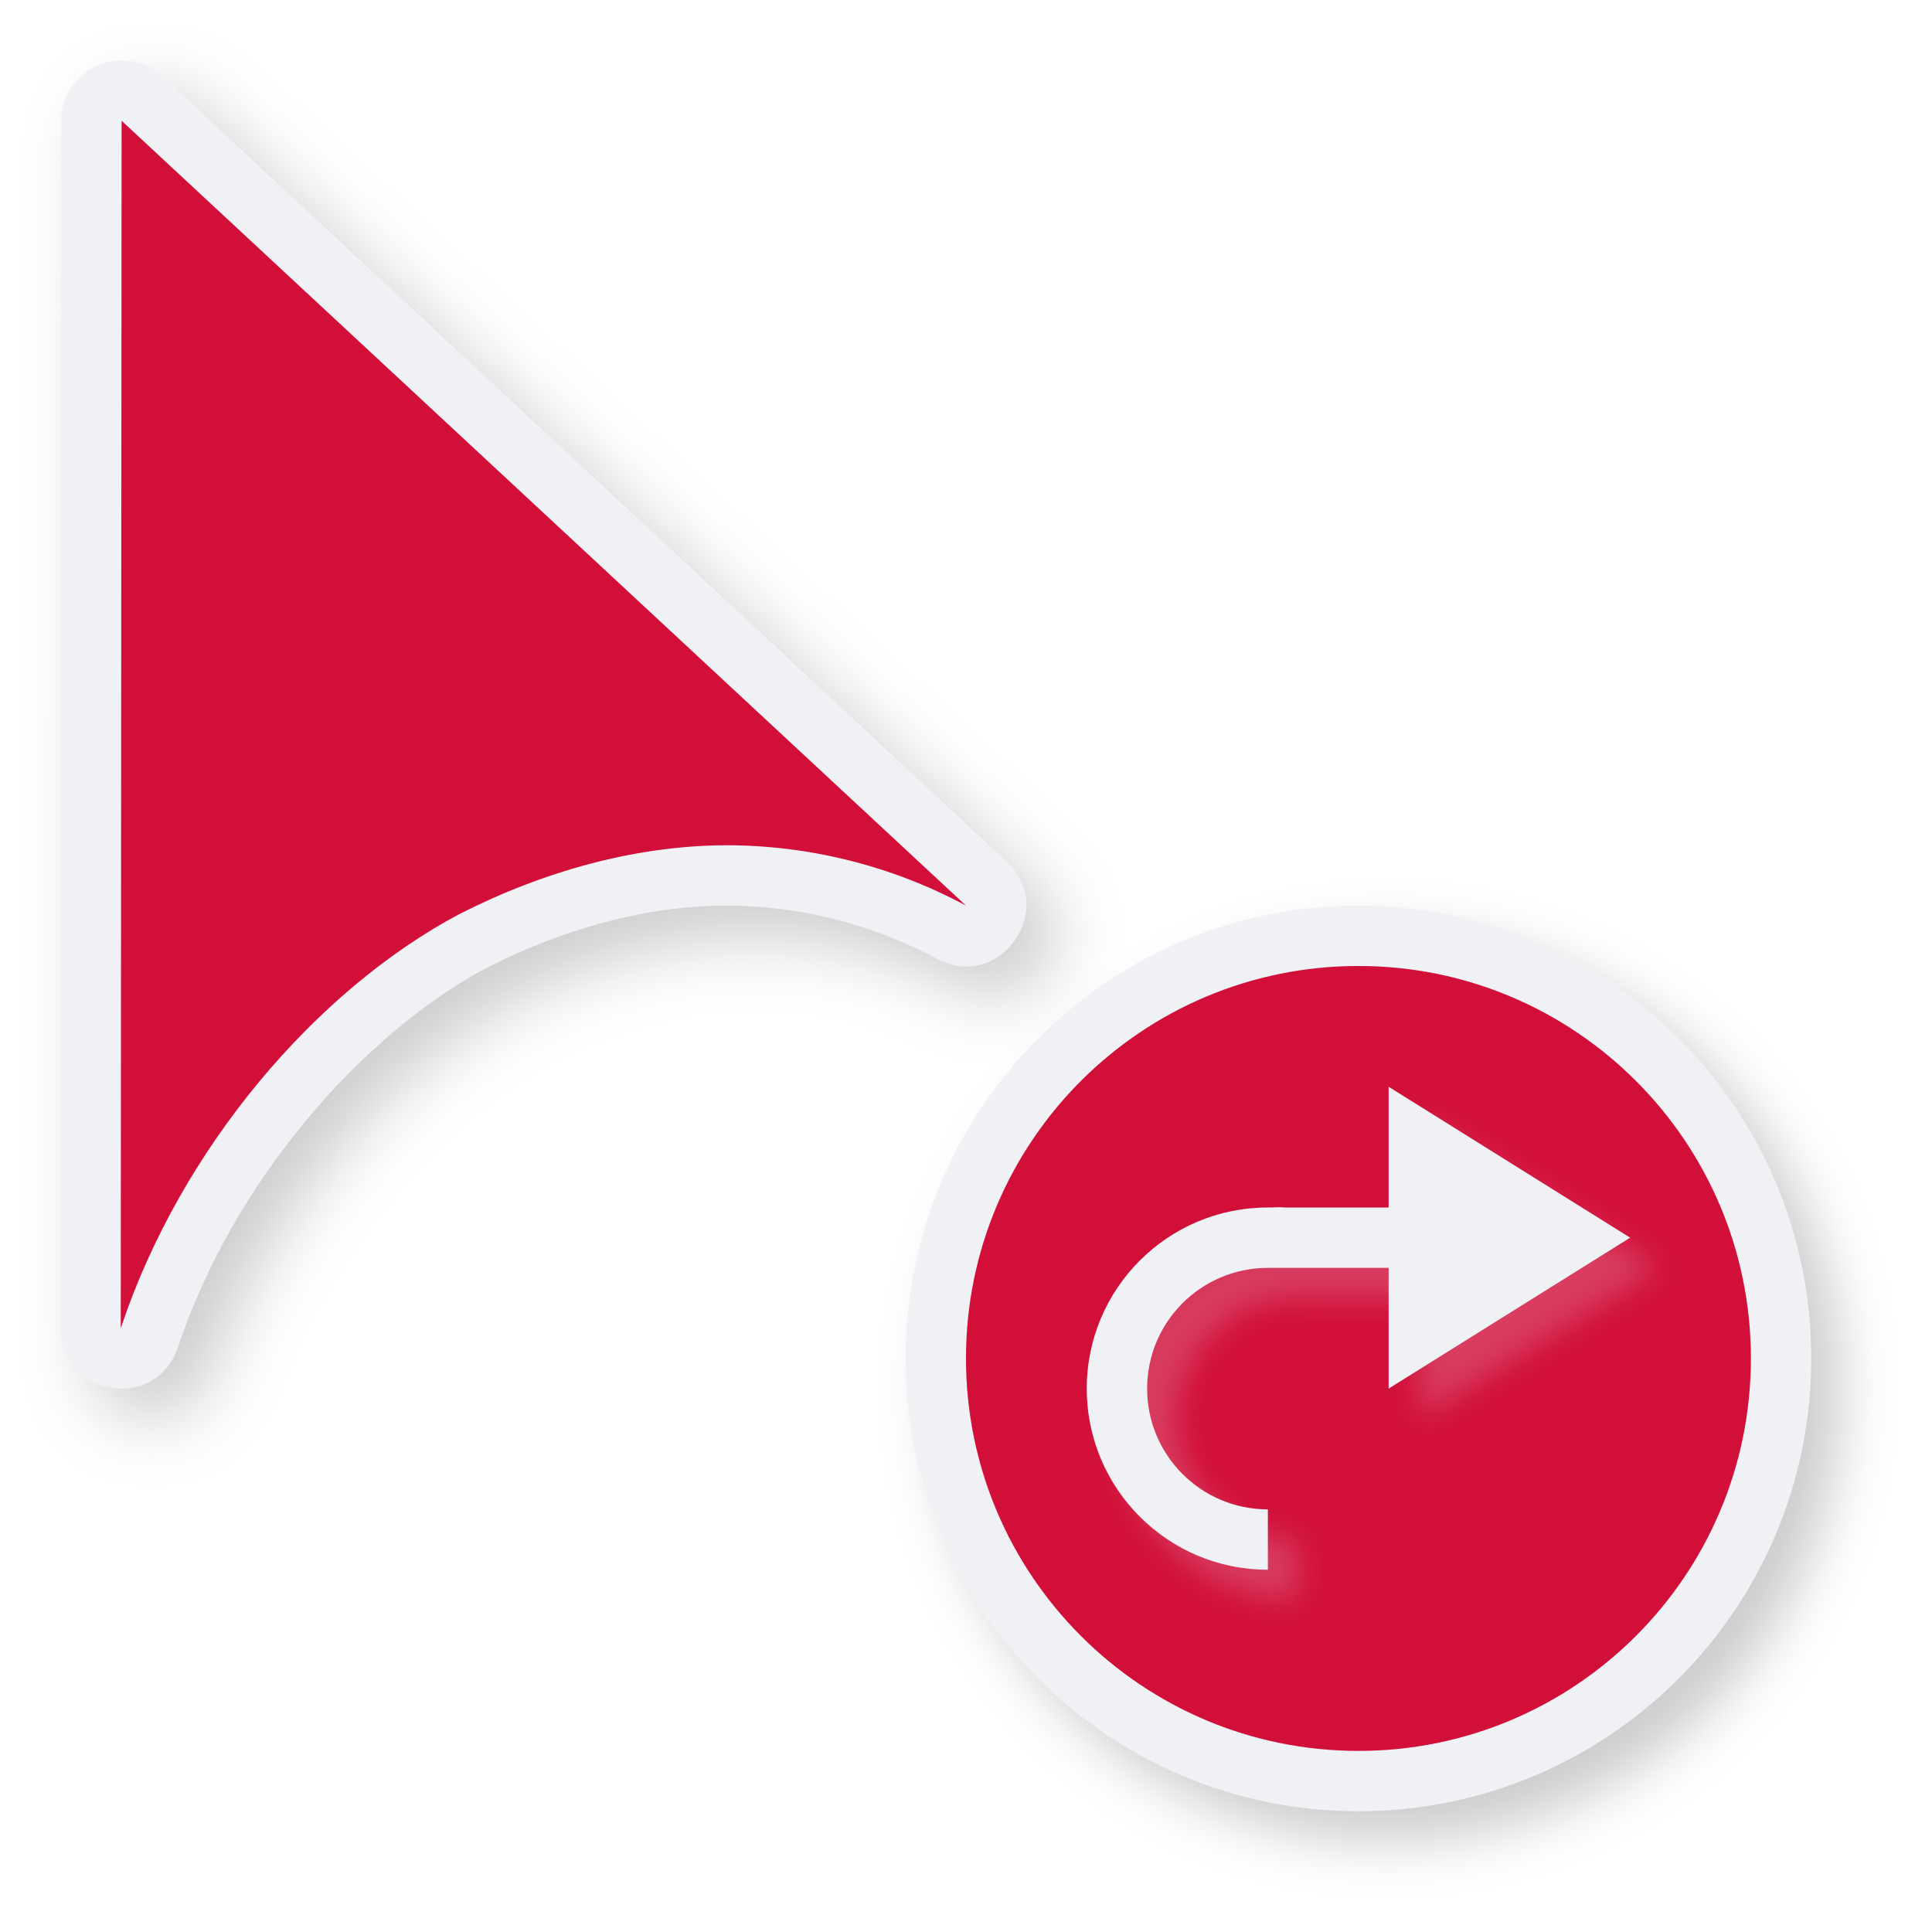
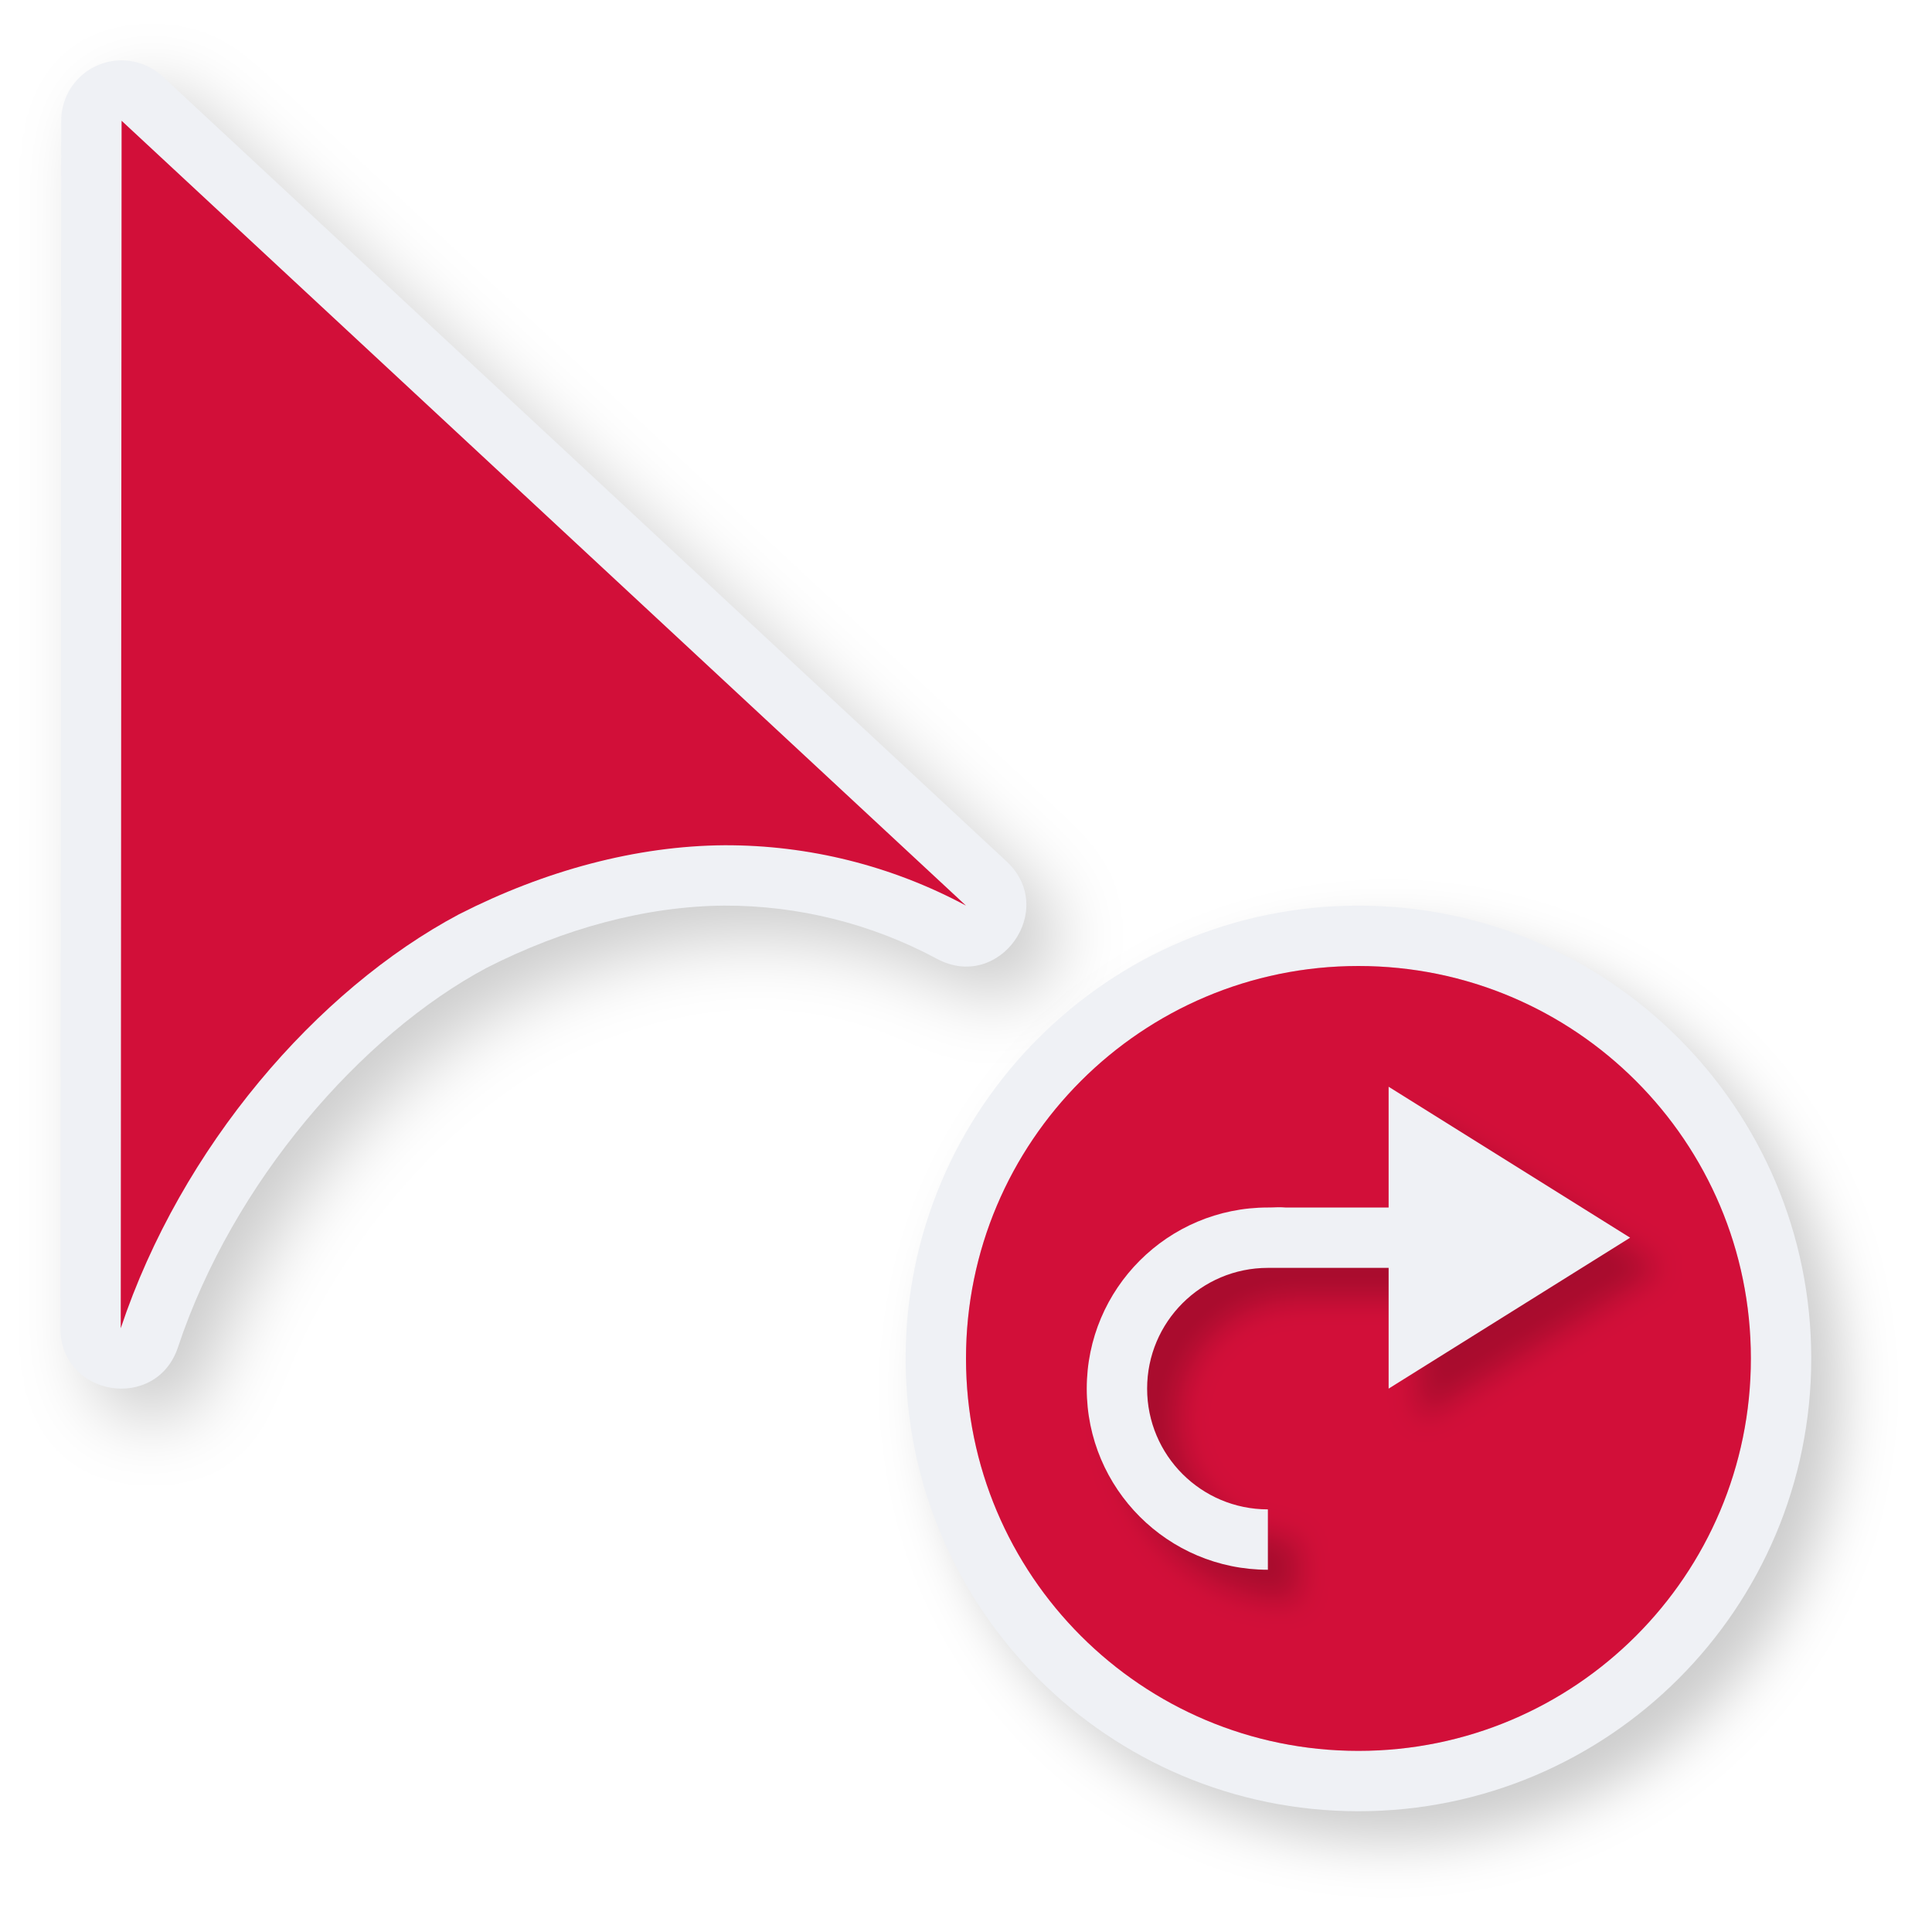
<svg xmlns="http://www.w3.org/2000/svg" width="32" height="32">
  <defs>
    <filter id="c" width="1.144" height="1.144" x="-.072" y="-.072" style="color-interpolation-filters:sRGB">
      <feGaussianBlur stdDeviation=".45" />
    </filter>
    <filter id="d" width="1.136" height="1.153" x="-.068" y="-.076" style="color-interpolation-filters:sRGB">
      <feGaussianBlur stdDeviation=".255" />
    </filter>
    <filter id="a" width="1.171" height="1.124" x="-.085" y="-.062" style="color-interpolation-filters:sRGB">
      <feGaussianBlur stdDeviation=".57" />
    </filter>
  </defs>
  <path d="M2.462 1.501a1 1 0 0 0-.948.998L1.5 22.498c-.001 1.136 1.59 1.394 1.948.316.91-2.735 3.035-5.176 5.113-6.284 1.276-.65 2.635-1.02 3.932-1.03a7.4 7.4 0 0 1 3.525.881c1.034.556 2.013-.818 1.152-1.615L3.194 1.767a1 1 0 0 0-.732-.266" style="color:#000;font-style:normal;font-variant:normal;font-weight:400;font-stretch:normal;font-size:medium;line-height:normal;font-family:sans-serif;font-variant-ligatures:normal;font-variant-position:normal;font-variant-caps:normal;font-variant-numeric:normal;font-variant-alternates:normal;font-feature-settings:normal;text-indent:0;text-align:start;text-decoration:none;text-decoration-line:none;text-decoration-style:solid;text-decoration-color:#000;letter-spacing:normal;word-spacing:normal;text-transform:none;writing-mode:lr-tb;direction:ltr;text-orientation:mixed;dominant-baseline:auto;baseline-shift:baseline;text-anchor:start;white-space:normal;shape-padding:0;clip-rule:nonzero;display:inline;overflow:visible;visibility:visible;opacity:.2;isolation:auto;mix-blend-mode:normal;color-interpolation:sRGB;color-interpolation-filters:linearRGB;solid-color:#000;solid-opacity:1;vector-effect:none;fill:#000;fill-opacity:1;fill-rule:nonzero;stroke:none;stroke-width:1.999;stroke-linecap:round;stroke-linejoin:round;stroke-miterlimit:4;stroke-dasharray:none;stroke-dashoffset:0;stroke-opacity:1;color-rendering:auto;image-rendering:auto;shape-rendering:auto;text-rendering:auto;enable-background:accumulate;filter:url(#a)" />
  <path d="M30.5 23a7.5 7.5 0 0 1-7.5 7.5 7.5 7.5 0 0 1-7.5-7.5 7.5 7.5 0 0 1 7.5-7.5 7.5 7.5 0 0 1 7.5 7.5" style="opacity:.2;fill:#000;fill-opacity:1;stroke:none;stroke-width:2.727;stroke-linecap:round;stroke-linejoin:round;stroke-miterlimit:4;stroke-dasharray:none;stroke-opacity:1;filter:url(#c)" />
  <path d="M1.962 1.001A1 1 0 0 0 1.014 2L1 21.998c-.001 1.136 1.59 1.394 1.948.316.91-2.735 3.035-5.176 5.113-6.284 1.276-.65 2.635-1.02 3.932-1.03a7.4 7.4 0 0 1 3.525.881c1.034.556 2.013-.818 1.152-1.615L2.694 1.267a1 1 0 0 0-.732-.266" style="color:#000;font-style:normal;font-variant:normal;font-weight:400;font-stretch:normal;font-size:medium;line-height:normal;font-family:sans-serif;font-variant-ligatures:normal;font-variant-position:normal;font-variant-caps:normal;font-variant-numeric:normal;font-variant-alternates:normal;font-feature-settings:normal;text-indent:0;text-align:start;text-decoration:none;text-decoration-line:none;text-decoration-style:solid;text-decoration-color:#000;letter-spacing:normal;word-spacing:normal;text-transform:none;writing-mode:lr-tb;direction:ltr;text-orientation:mixed;dominant-baseline:auto;baseline-shift:baseline;text-anchor:start;white-space:normal;shape-padding:0;clip-rule:nonzero;display:inline;overflow:visible;visibility:visible;opacity:1;isolation:auto;mix-blend-mode:normal;color-interpolation:sRGB;color-interpolation-filters:linearRGB;solid-color:#000;solid-opacity:1;vector-effect:none;fill:#eff1f5;fill-opacity:1;fill-rule:nonzero;stroke:none;stroke-width:1.999;stroke-linecap:round;stroke-linejoin:round;stroke-miterlimit:4;stroke-dasharray:none;stroke-dashoffset:0;stroke-opacity:1;color-rendering:auto;image-rendering:auto;shape-rendering:auto;text-rendering:auto;enable-background:accumulate" />
  <path d="M30 22.5a7.5 7.5 0 0 1-7.5 7.5 7.5 7.5 0 0 1-7.5-7.5 7.5 7.5 0 0 1 7.5-7.5 7.5 7.5 0 0 1 7.5 7.5" style="opacity:1;fill:#eff1f5;fill-opacity:1;stroke:none;stroke-width:2.727;stroke-linecap:round;stroke-linejoin:round;stroke-miterlimit:4;stroke-dasharray:none;stroke-opacity:1" />
  <path d="M29 22.5a6.5 6.5 0 0 1-6.5 6.5 6.5 6.5 0 0 1-6.5-6.5 6.5 6.5 0 0 1 6.5-6.5 6.5 6.5 0 0 1 6.5 6.5" style="opacity:1;fill:#d20f39;fill-opacity:1;stroke:none;stroke-width:2.364;stroke-linecap:round;stroke-linejoin:round;stroke-miterlimit:4;stroke-dasharray:none;stroke-opacity:1" />
  <path d="M29 22.5a6.5 6.5 0 0 1-6.5 6.5 6.5 6.5 0 0 1-6.5-6.5 6.5 6.5 0 0 1 6.5-6.5 6.5 6.5 0 0 1 6.5 6.5" style="opacity:.2;fill:#d20f39;fill-opacity:1;stroke:none;stroke-width:2.364;stroke-linecap:round;stroke-linejoin:round;stroke-miterlimit:4;stroke-dasharray:none;stroke-opacity:1" />
-   <path d="M23.5 18.5v2h-1.71c-.097-.01-.193.001-.29 0a3 3 0 0 0 0 6v-1a2 2 0 0 1 0-4h2v2l4-2.5z" style="opacity:.2;fill:#eff1f5;fill-opacity:1;fill-rule:evenodd;filter:url(#d)" />
+   <path d="M23.5 18.5v2h-1.71c-.097-.01-.193.001-.29 0a3 3 0 0 0 0 6v-1a2 2 0 0 1 0-4h2v2l4-2.5z" style="opacity:.2;fill:#000;fill-opacity:1;fill-rule:evenodd;filter:url(#d)" />
  <path d="M23 18v2h-1.71c-.097-.01-.193.001-.29 0a3 3 0 0 0 0 6v-1a2 2 0 0 1 0-4h2v2l4-2.5z" style="fill:#eff1f5;fill-opacity:1;fill-rule:evenodd" />
  <path d="M2.014 2 2 22c1-3 3.247-5.604 5.603-6.857C9.023 14.419 10.54 14.01 12 14a8.4 8.4 0 0 1 4 1z" style="opacity:1;fill:#d20f39;fill-opacity:1;stroke:none;stroke-width:1.679;stroke-linecap:round;stroke-linejoin:round;stroke-miterlimit:4;stroke-dasharray:none;stroke-opacity:1" />
</svg>
